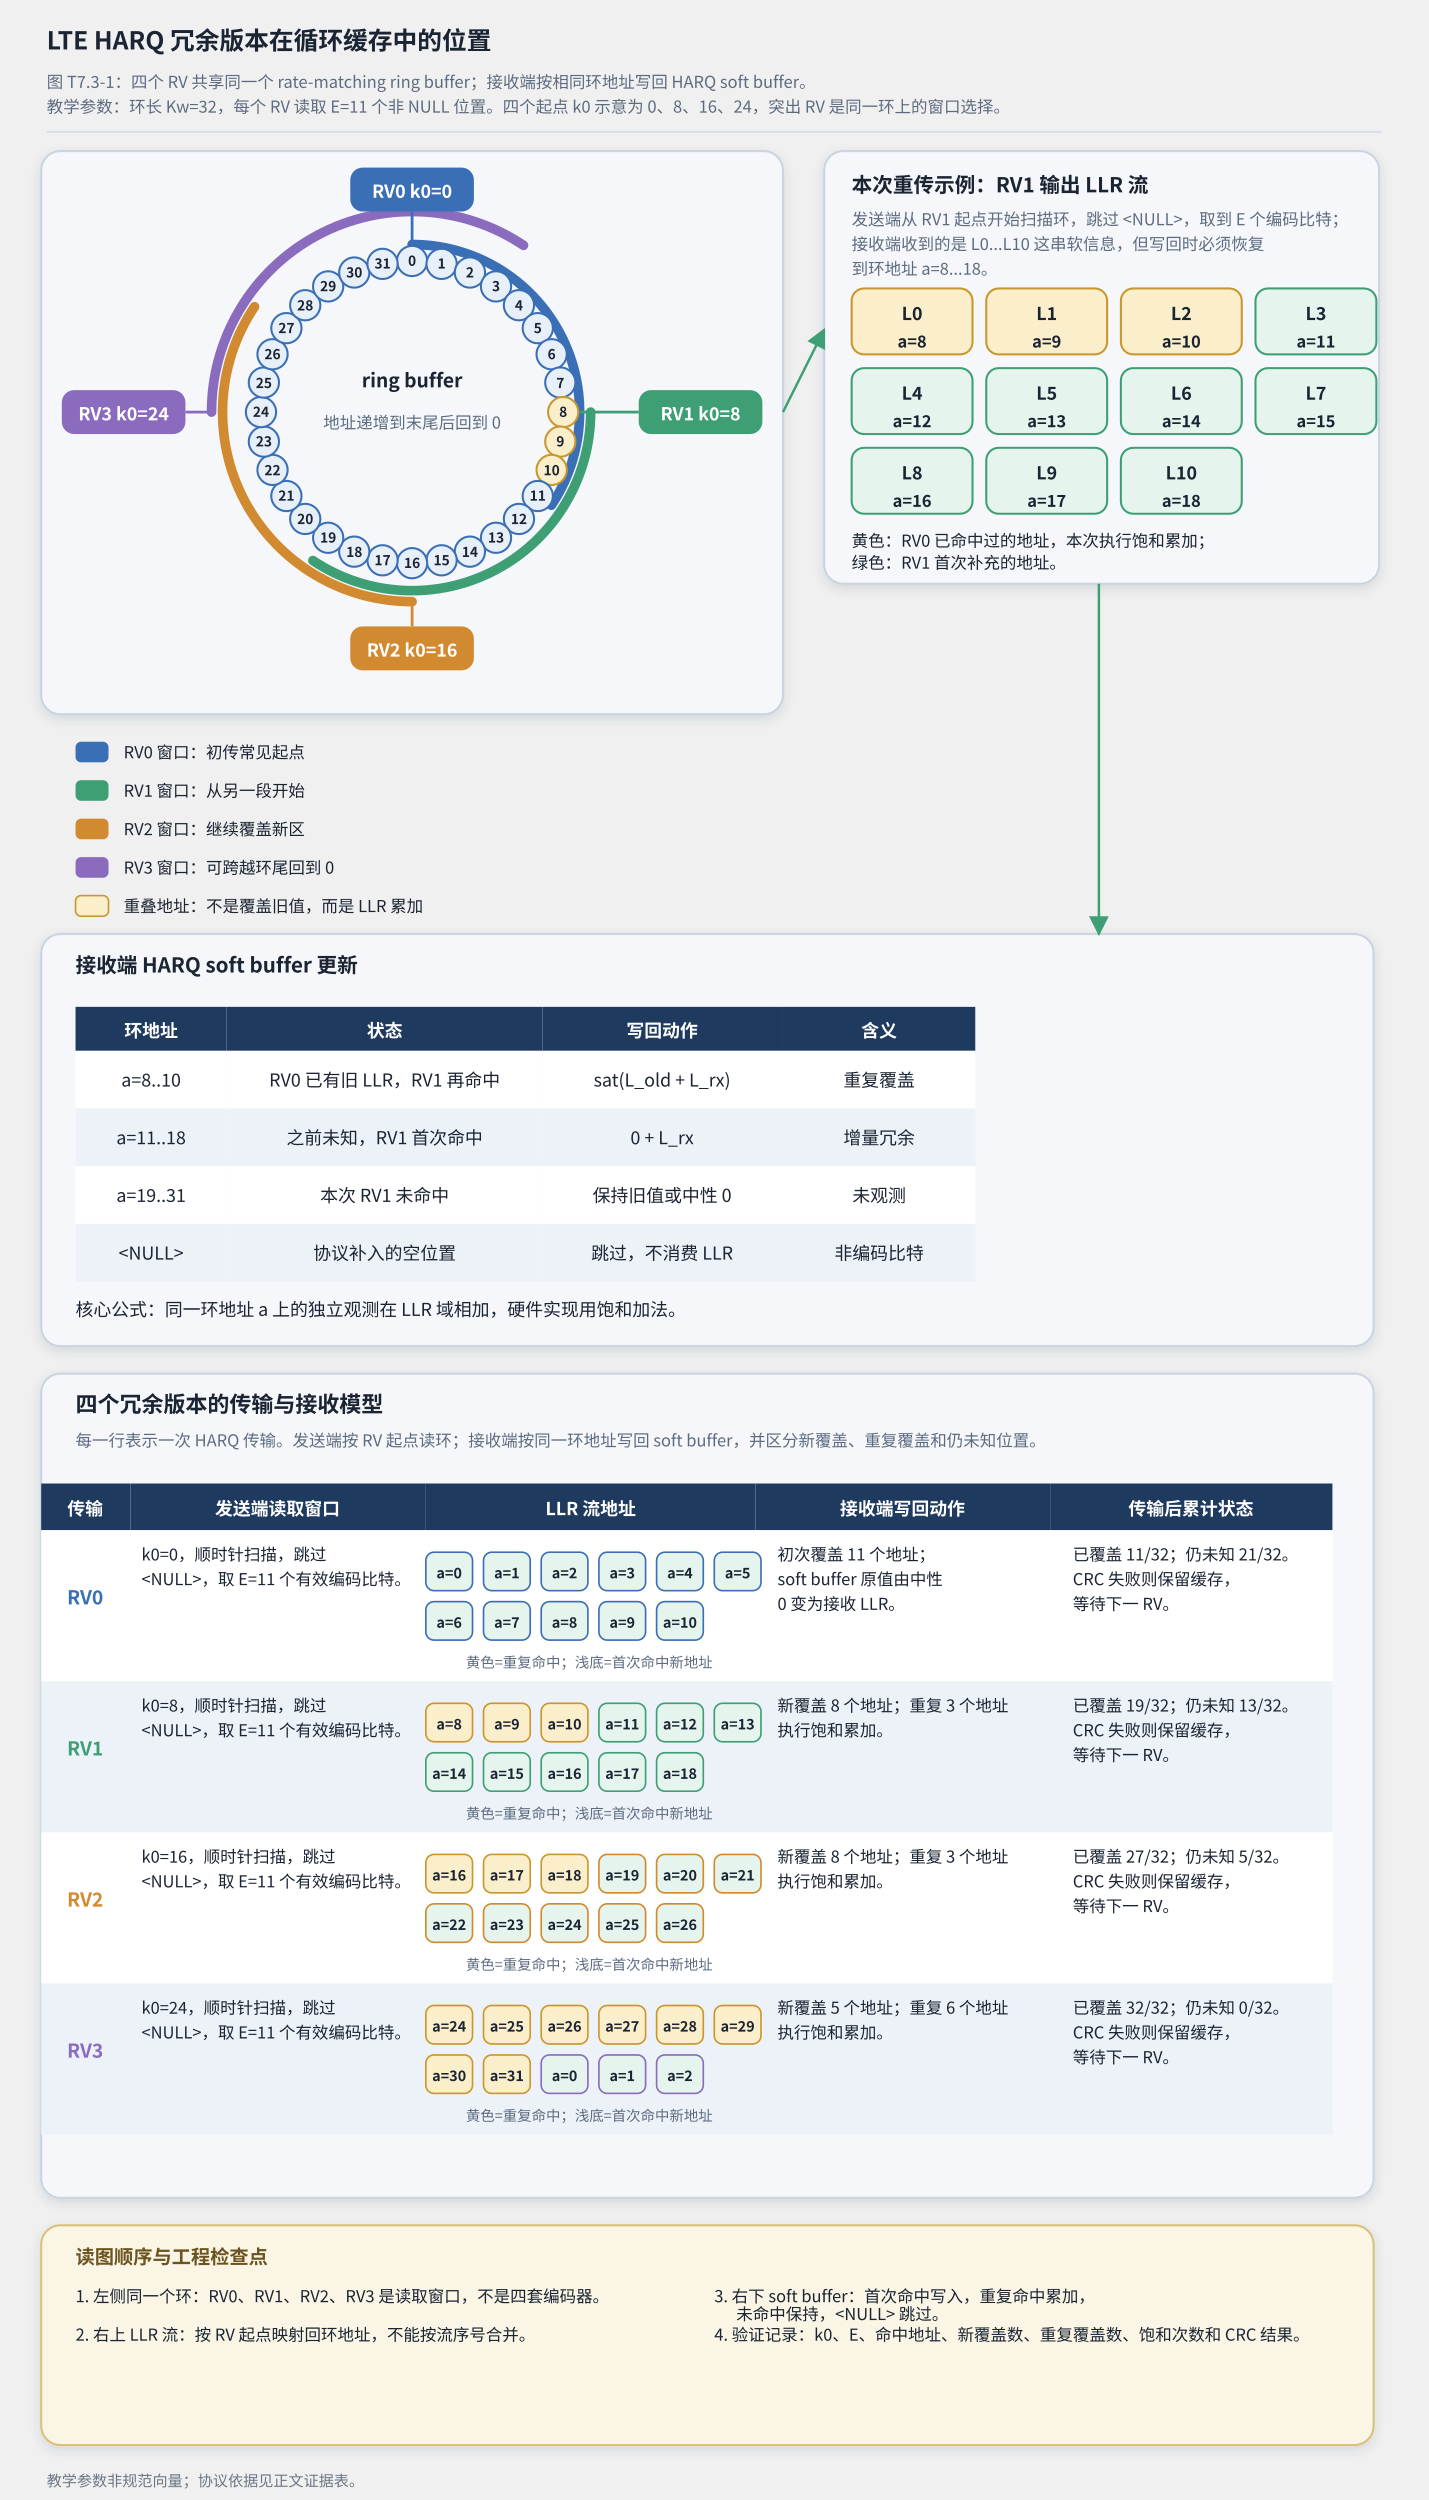
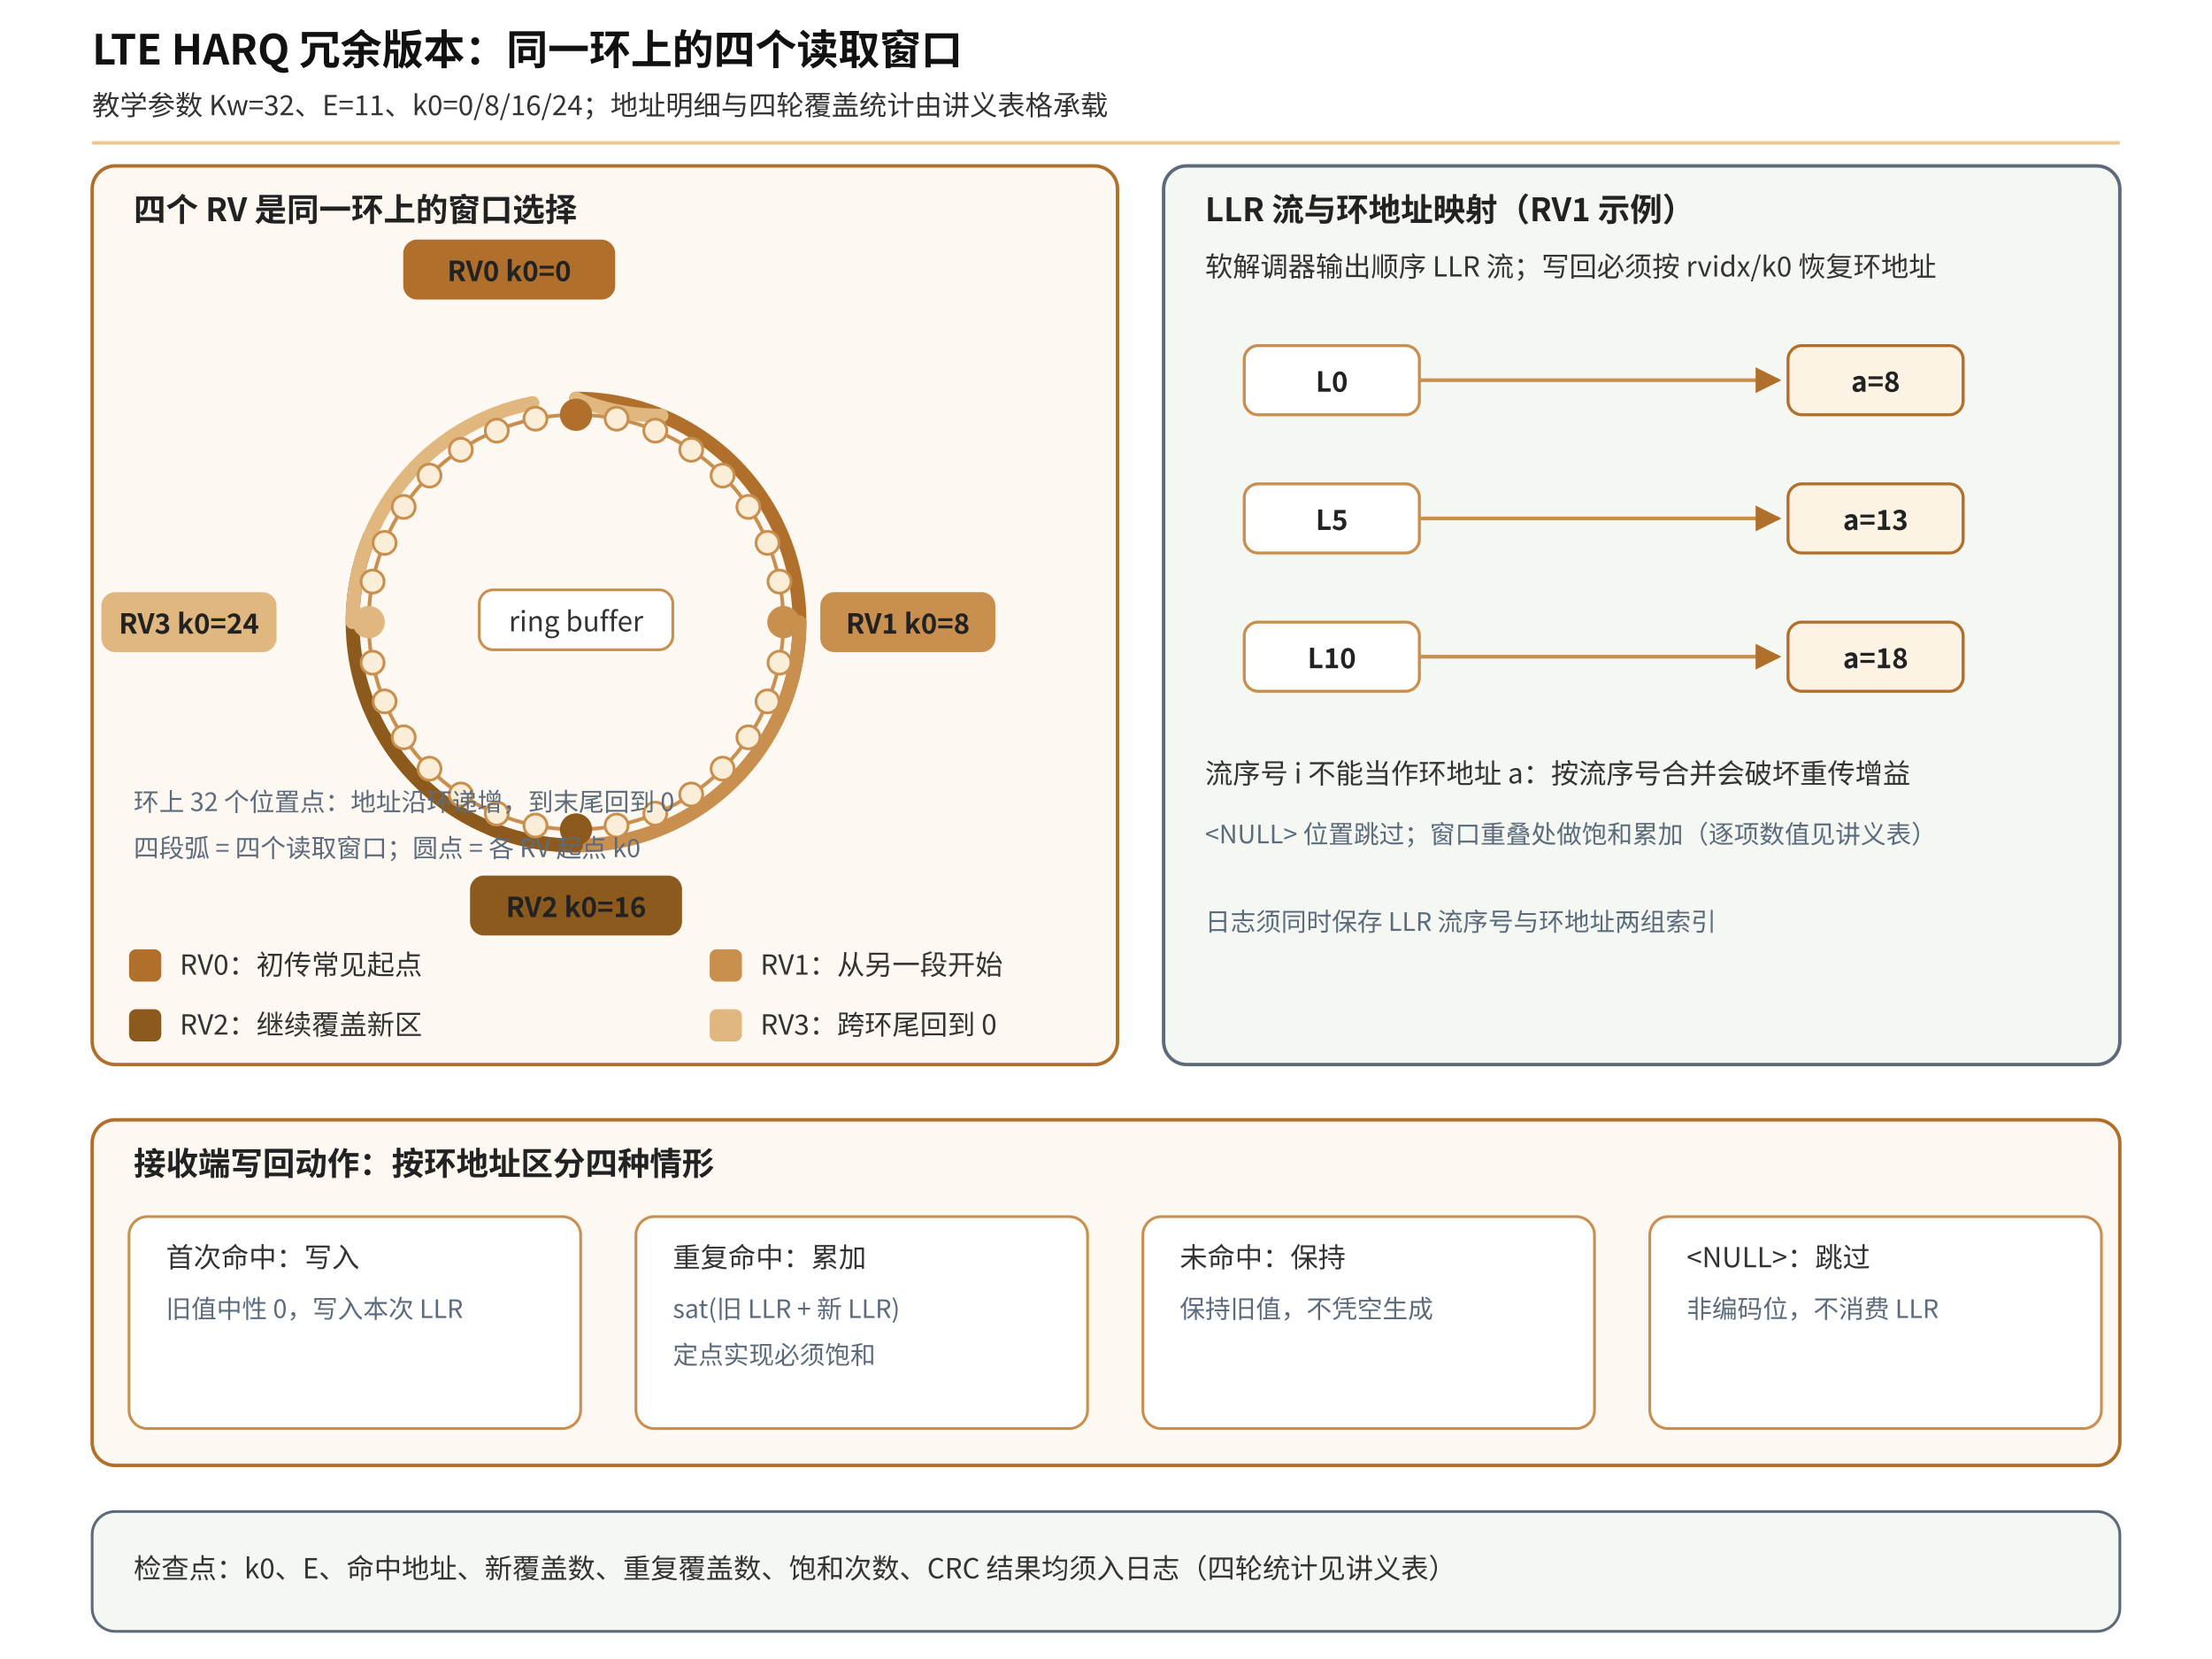
- <svg xmlns="http://www.w3.org/2000/svg" width="1040" height="1820" viewBox="0 0 1040 1820" role="img" font-family="'Noto Sans CJK SC','Source Han Sans SC','PingFang SC','Microsoft YaHei',system-ui,sans-serif">
+ <svg xmlns="http://www.w3.org/2000/svg" viewBox="0 0 960 720" width="960" height="720" role="img">
+   <rect width="960" height="720" fill="#ffffff" />
  <defs>
-     <filter id="soft" x="-10%" y="-10%" width="125%" height="135%">
-       <feDropShadow dx="0" dy="3" stdDeviation="4" flood-color="#334155" flood-opacity="0.14" />
-     </filter>
-     <marker id="arrow" viewBox="0 0 10 10" refX="9" refY="5" markerWidth="8" markerHeight="8" orient="auto-start-reverse">
-       <path d="M 0 0 L 10 5 L 0 10 z" fill="#3E9E74" />
+     <marker id="arrow" viewBox="0 0 10 10" refX="9" refY="5" markerWidth="7" markerHeight="7" orient="auto-start-reverse">
+       <path d="M 0 0 L 10 5 L 0 10 z" fill="#B06F2B" />
    </marker>
  </defs>
-   <text x="34" y="36" font-size="18" font-weight="700" fill="#1B2433" class="free">LTE HARQ 冗余版本在循环缓存中的位置</text>
-   <text x="34" y="64" font-size="12" fill="#5D6B80" class="free">图 T7.3-1：四个 RV 共享同一个 rate-matching ring buffer；接收端按相同环地址写回 HARQ soft buffer。</text>
-   <text x="34" y="82" font-size="12" fill="#5D6B80" class="free">教学参数：环长 Kw=32，每个 RV 读取 E=11 个非 NULL 位置。四个起点 k0 示意为 0、8、16、24，突出 RV 是同一环上的窗口选择。</text>
-   <line x1="34" y1="96" x2="1006" y2="96" stroke="#D5DFEA" stroke-width="1.5" />
-   <g filter="url(#soft)">
-     <rect x="30" y="110" width="540" height="410" rx="14" fill="#F5F7FA" stroke="#C9D4E0" stroke-width="1.5" />
-   </g>
-   <circle cx="300" cy="300" r="110" fill="none" stroke="#C9D4E0" stroke-width="2" />
-   <g fill="none" stroke-width="7" stroke-linecap="round">
-     <path d="M 300.0 178.0 A 122 122 0 0 1 401.4 367.8" stroke="#3B6FB5" />
-     <path d="M 430.0 300.0 A 130 130 0 0 1 227.8 408.1" stroke="#3E9E74" />
-     <path d="M 300.0 438.0 A 138 138 0 0 1 185.3 223.3" stroke="#D18A2F" />
-     <path d="M 154.0 300.0 A 146 146 0 0 1 381.1 178.6" stroke="#8A6BBE" />
-   </g>
-   <g stroke-width="2">
-     <line x1="300" y1="154" x2="300" y2="178" stroke="#3B6FB5" />
-     <line x1="465" y1="300" x2="422" y2="300" stroke="#3E9E74" />
-     <line x1="300" y1="456" x2="300" y2="438" stroke="#D18A2F" />
-     <line x1="135" y1="300" x2="154" y2="300" stroke="#8A6BBE" />
-   </g>
-   <g>
-     <circle cx="300.0" cy="190.0" r="11" fill="#E7EFF9" stroke="#3B6FB5" stroke-width="1.5" />
-     <circle cx="321.5" cy="192.1" r="11" fill="#E7EFF9" stroke="#3B6FB5" stroke-width="1.5" />
-     <circle cx="342.1" cy="198.4" r="11" fill="#E7EFF9" stroke="#3B6FB5" stroke-width="1.5" />
-     <circle cx="361.1" cy="208.5" r="11" fill="#E7EFF9" stroke="#3B6FB5" stroke-width="1.5" />
-     <circle cx="377.8" cy="222.2" r="11" fill="#E7EFF9" stroke="#3B6FB5" stroke-width="1.5" />
-     <circle cx="391.5" cy="238.9" r="11" fill="#E7EFF9" stroke="#3B6FB5" stroke-width="1.5" />
-     <circle cx="401.6" cy="257.9" r="11" fill="#E7EFF9" stroke="#3B6FB5" stroke-width="1.5" />
-     <circle cx="407.9" cy="278.5" r="11" fill="#E7EFF9" stroke="#3B6FB5" stroke-width="1.5" />
-     <circle cx="410.0" cy="300.0" r="11" fill="#FBEECB" stroke="#C9972E" stroke-width="1.5" />
-     <circle cx="407.9" cy="321.5" r="11" fill="#FBEECB" stroke="#C9972E" stroke-width="1.5" />
-     <circle cx="401.6" cy="342.1" r="11" fill="#FBEECB" stroke="#C9972E" stroke-width="1.5" />
-     <circle cx="391.5" cy="361.1" r="11" fill="#E7EFF9" stroke="#3B6FB5" stroke-width="1.5" />
-     <circle cx="377.8" cy="377.8" r="11" fill="#E7EFF9" stroke="#3B6FB5" stroke-width="1.5" />
-     <circle cx="361.1" cy="391.5" r="11" fill="#E7EFF9" stroke="#3B6FB5" stroke-width="1.5" />
-     <circle cx="342.1" cy="401.6" r="11" fill="#E7EFF9" stroke="#3B6FB5" stroke-width="1.5" />
-     <circle cx="321.5" cy="407.9" r="11" fill="#E7EFF9" stroke="#3B6FB5" stroke-width="1.5" />
-     <circle cx="300.0" cy="410.0" r="11" fill="#E7EFF9" stroke="#3B6FB5" stroke-width="1.5" />
-     <circle cx="278.5" cy="407.9" r="11" fill="#E7EFF9" stroke="#3B6FB5" stroke-width="1.5" />
-     <circle cx="257.9" cy="401.6" r="11" fill="#E7EFF9" stroke="#3B6FB5" stroke-width="1.5" />
-     <circle cx="238.9" cy="391.5" r="11" fill="#E7EFF9" stroke="#3B6FB5" stroke-width="1.5" />
-     <circle cx="222.2" cy="377.8" r="11" fill="#E7EFF9" stroke="#3B6FB5" stroke-width="1.5" />
-     <circle cx="208.5" cy="361.1" r="11" fill="#E7EFF9" stroke="#3B6FB5" stroke-width="1.5" />
-     <circle cx="198.4" cy="342.1" r="11" fill="#E7EFF9" stroke="#3B6FB5" stroke-width="1.5" />
-     <circle cx="192.1" cy="321.5" r="11" fill="#E7EFF9" stroke="#3B6FB5" stroke-width="1.5" />
-     <circle cx="190.0" cy="300.0" r="11" fill="#E7EFF9" stroke="#3B6FB5" stroke-width="1.5" />
-     <circle cx="192.1" cy="278.5" r="11" fill="#E7EFF9" stroke="#3B6FB5" stroke-width="1.5" />
-     <circle cx="198.4" cy="257.9" r="11" fill="#E7EFF9" stroke="#3B6FB5" stroke-width="1.5" />
-     <circle cx="208.5" cy="238.9" r="11" fill="#E7EFF9" stroke="#3B6FB5" stroke-width="1.5" />
-     <circle cx="222.2" cy="222.2" r="11" fill="#E7EFF9" stroke="#3B6FB5" stroke-width="1.5" />
-     <circle cx="238.9" cy="208.5" r="11" fill="#E7EFF9" stroke="#3B6FB5" stroke-width="1.5" />
-     <circle cx="257.9" cy="198.4" r="11" fill="#E7EFF9" stroke="#3B6FB5" stroke-width="1.5" />
-     <circle cx="278.5" cy="192.1" r="11" fill="#E7EFF9" stroke="#3B6FB5" stroke-width="1.5" />
-   </g>
-   <g font-size="10" font-weight="700" fill="#1B2433" text-anchor="middle">
-     <text x="300.0" y="193.5">0</text>
-     <text x="321.5" y="195.5">1</text>
-     <text x="342.1" y="202">2</text>
-     <text x="361.1" y="212">3</text>
-     <text x="377.8" y="226">4</text>
-     <text x="391.5" y="242.5">5</text>
-     <text x="401.6" y="261.5">6</text>
-     <text x="407.9" y="282.5">7</text>
-     <text x="410.0" y="303.5">8</text>
-     <text x="407.9" y="325">9</text>
-     <text x="401.6" y="346">10</text>
-     <text x="391.5" y="364.5">11</text>
-     <text x="377.8" y="381.5">12</text>
-     <text x="361.1" y="395">13</text>
-     <text x="342.1" y="405.5">14</text>
-     <text x="321.5" y="411.5">15</text>
-     <text x="300.0" y="413.5">16</text>
-     <text x="278.5" y="411.5">17</text>
-     <text x="257.9" y="405.5">18</text>
-     <text x="238.9" y="395">19</text>
-     <text x="222.2" y="381.5">20</text>
-     <text x="208.5" y="364.5">21</text>
-     <text x="198.4" y="346">22</text>
-     <text x="192.1" y="325">23</text>
-     <text x="190.0" y="303.5">24</text>
-     <text x="192.1" y="282.5">25</text>
-     <text x="198.4" y="261.5">26</text>
-     <text x="208.5" y="242.5">27</text>
-     <text x="222.2" y="226">28</text>
-     <text x="238.9" y="212">29</text>
-     <text x="257.9" y="202">30</text>
-     <text x="278.5" y="195.5">31</text>
-   </g>
-   <text x="300" y="282" font-size="14" font-weight="700" fill="#1B2433" text-anchor="middle">ring buffer</text>
-   <text x="300" y="312" font-size="12" fill="#5D6B80" text-anchor="middle">地址递增到末尾后回到 0</text>
-   <g font-size="13" font-weight="700" fill="#FFFFFF" text-anchor="middle">
-     <rect x="255" y="122" width="90" height="32" rx="9" fill="#3B6FB5" />
-     <text x="300" y="144" font-size="13" font-weight="700" text-anchor="middle">RV0 k0=0</text>
-     <rect x="465" y="284" width="90" height="32" rx="9" fill="#3E9E74" />
-     <text x="510" y="306" font-size="13" font-weight="700" text-anchor="middle">RV1 k0=8</text>
-     <rect x="255" y="456" width="90" height="32" rx="9" fill="#D18A2F" />
-     <text x="300" y="478" font-size="13" font-weight="700" text-anchor="middle">RV2 k0=16</text>
-     <rect x="45" y="284" width="90" height="32" rx="9" fill="#8A6BBE" />
-     <text x="90" y="306" font-size="13" font-weight="700" text-anchor="middle">RV3 k0=24</text>
-   </g>
-   <g font-size="12" fill="#1B2433">
-     <rect x="55" y="540" width="24" height="15" rx="4" fill="#3B6FB5" />
-     <text x="90" y="552" class="free">RV0 窗口：初传常见起点</text>
-     <rect x="55" y="568" width="24" height="15" rx="4" fill="#3E9E74" />
-     <text x="90" y="580" class="free">RV1 窗口：从另一段开始</text>
-     <rect x="55" y="596" width="24" height="15" rx="4" fill="#D18A2F" />
-     <text x="90" y="608" class="free">RV2 窗口：继续覆盖新区</text>
-     <rect x="55" y="624" width="24" height="15" rx="4" fill="#8A6BBE" />
-     <text x="90" y="636" class="free">RV3 窗口：可跨越环尾回到 0</text>
-     <rect x="55" y="652" width="24" height="15" rx="4" fill="#FBEECB" stroke="#C9972E" stroke-width="1.2" />
-     <text x="90" y="664" class="free">重叠地址：不是覆盖旧值，而是 LLR 累加</text>
-   </g>
-   <g filter="url(#soft)">
-     <rect x="600" y="110" width="404" height="315" rx="14" fill="#F5F7FA" stroke="#C9D4E0" stroke-width="1.5" />
-   </g>
-   <text x="620" y="140" font-size="15" font-weight="700" fill="#1B2433">本次重传示例：RV1 输出 LLR 流</text>
-   <text x="620" y="164" font-size="12" fill="#5D6B80">发送端从 RV1 起点开始扫描环，跳过 &lt;NULL&gt;，取到 E 个编码比特；</text>
-   <text x="620" y="182" font-size="12" fill="#5D6B80">接收端收到的是 L0...L10 这串软信息，但写回时必须恢复</text>
-   <text x="620" y="200" font-size="12" fill="#5D6B80">到环地址 a=8...18。</text>
-   <g font-weight="700" text-anchor="middle">
-     <rect x="620" y="210" width="88" height="48" rx="9" fill="#FBEECB" stroke="#C9972E" stroke-width="1.5" />
-     <text x="664" y="233" font-size="13" fill="#1B2433" font-weight="700" text-anchor="middle">L0</text>
-     <text x="664" y="253" font-size="12" fill="#1B2433" font-weight="700" text-anchor="middle">a=8</text>
-     <rect x="718" y="210" width="88" height="48" rx="9" fill="#FBEECB" stroke="#C9972E" stroke-width="1.5" />
-     <text x="762" y="233" font-size="13" fill="#1B2433" font-weight="700" text-anchor="middle">L1</text>
-     <text x="762" y="253" font-size="12" fill="#1B2433" font-weight="700" text-anchor="middle">a=9</text>
-     <rect x="816" y="210" width="88" height="48" rx="9" fill="#FBEECB" stroke="#C9972E" stroke-width="1.5" />
-     <text x="860" y="233" font-size="13" fill="#1B2433" font-weight="700" text-anchor="middle">L2</text>
-     <text x="860" y="253" font-size="12" fill="#1B2433" font-weight="700" text-anchor="middle">a=10</text>
-     <rect x="914" y="210" width="88" height="48" rx="9" fill="#E5F4ED" stroke="#3E9E74" stroke-width="1.5" />
-     <text x="958" y="233" font-size="13" fill="#1B2433" font-weight="700" text-anchor="middle">L3</text>
-     <text x="958" y="253" font-size="12" fill="#1B2433" font-weight="700" text-anchor="middle">a=11</text>
-     <rect x="620" y="268" width="88" height="48" rx="9" fill="#E5F4ED" stroke="#3E9E74" stroke-width="1.5" />
-     <text x="664" y="291" font-size="13" fill="#1B2433" font-weight="700" text-anchor="middle">L4</text>
-     <text x="664" y="311" font-size="12" fill="#1B2433" font-weight="700" text-anchor="middle">a=12</text>
-     <rect x="718" y="268" width="88" height="48" rx="9" fill="#E5F4ED" stroke="#3E9E74" stroke-width="1.5" />
-     <text x="762" y="291" font-size="13" fill="#1B2433" font-weight="700" text-anchor="middle">L5</text>
-     <text x="762" y="311" font-size="12" fill="#1B2433" font-weight="700" text-anchor="middle">a=13</text>
-     <rect x="816" y="268" width="88" height="48" rx="9" fill="#E5F4ED" stroke="#3E9E74" stroke-width="1.5" />
-     <text x="860" y="291" font-size="13" fill="#1B2433" font-weight="700" text-anchor="middle">L6</text>
-     <text x="860" y="311" font-size="12" fill="#1B2433" font-weight="700" text-anchor="middle">a=14</text>
-     <rect x="914" y="268" width="88" height="48" rx="9" fill="#E5F4ED" stroke="#3E9E74" stroke-width="1.5" />
-     <text x="958" y="291" font-size="13" fill="#1B2433" font-weight="700" text-anchor="middle">L7</text>
-     <text x="958" y="311" font-size="12" fill="#1B2433" font-weight="700" text-anchor="middle">a=15</text>
-     <rect x="620" y="326" width="88" height="48" rx="9" fill="#E5F4ED" stroke="#3E9E74" stroke-width="1.5" />
-     <text x="664" y="349" font-size="13" fill="#1B2433" font-weight="700" text-anchor="middle">L8</text>
-     <text x="664" y="369" font-size="12" fill="#1B2433" font-weight="700" text-anchor="middle">a=16</text>
-     <rect x="718" y="326" width="88" height="48" rx="9" fill="#E5F4ED" stroke="#3E9E74" stroke-width="1.5" />
-     <text x="762" y="349" font-size="13" fill="#1B2433" font-weight="700" text-anchor="middle">L9</text>
-     <text x="762" y="369" font-size="12" fill="#1B2433" font-weight="700" text-anchor="middle">a=17</text>
-     <rect x="816" y="326" width="88" height="48" rx="9" fill="#E5F4ED" stroke="#3E9E74" stroke-width="1.5" />
-     <text x="860" y="349" font-size="13" fill="#1B2433" font-weight="700" text-anchor="middle">L10</text>
-     <text x="860" y="369" font-size="12" fill="#1B2433" font-weight="700" text-anchor="middle">a=18</text>
-   </g>
-   <text x="620" y="398" font-size="12" fill="#1B2433">黄色：RV0 已命中过的地址，本次执行饱和累加；</text>
-   <text x="620" y="414" font-size="12" fill="#1B2433">绿色：RV1 首次补充的地址。</text>
-   <g stroke="#3E9E74" stroke-width="1.8" fill="none">
-     <path d="M 570 300 L 600 240" marker-end="url(#arrow)" />
-   </g>
-   <g filter="url(#soft)">
-     <rect x="30" y="680" width="970" height="300" rx="14" fill="#F5F7FA" stroke="#C9D4E0" stroke-width="1.5" />
-   </g>
-   <text x="55" y="708" font-size="15" font-weight="700" fill="#1B2433">接收端 HARQ soft buffer 更新</text>
-   <g font-size="13" fill="#1B2433" text-anchor="middle">
-     <rect x="55" y="733" width="110" height="32" fill="#1F3A5F" />
-     <text x="110" y="755" font-weight="700" fill="#FFFFFF" font-size="13" text-anchor="middle">环地址</text>
-     <rect x="165" y="733" width="230" height="32" fill="#1F3A5F" />
-     <text x="280" y="755" font-weight="700" fill="#FFFFFF" font-size="13" text-anchor="middle">状态</text>
-     <rect x="395" y="733" width="175" height="32" fill="#1F3A5F" />
-     <text x="482" y="755" font-weight="700" fill="#FFFFFF" font-size="13" text-anchor="middle">写回动作</text>
-     <rect x="570" y="733" width="140" height="32" fill="#1F3A5F" />
-     <text x="640" y="755" font-weight="700" fill="#FFFFFF" font-size="13" text-anchor="middle">含义</text>
-     <rect x="55" y="765" width="110" height="42" fill="#FFFFFF" />
-     <text x="110" y="791" font-size="13" text-anchor="middle">a=8..10</text>
-     <rect x="165" y="765" width="230" height="42" fill="#FFFFFF" />
-     <text x="280" y="791" font-size="13" text-anchor="middle">RV0 已有旧 LLR，RV1 再命中</text>
-     <rect x="395" y="765" width="175" height="42" fill="#FFFFFF" />
-     <text x="482" y="791" font-size="13" text-anchor="middle">sat(L_old + L_rx)</text>
-     <rect x="570" y="765" width="140" height="42" fill="#FFFFFF" />
-     <text x="640" y="791" font-size="13" text-anchor="middle">重复覆盖</text>
-     <rect x="55" y="807" width="110" height="42" fill="#EDF2F8" />
-     <text x="110" y="833" font-size="13" text-anchor="middle">a=11..18</text>
-     <rect x="165" y="807" width="230" height="42" fill="#EDF2F8" />
-     <text x="280" y="833" font-size="13" text-anchor="middle">之前未知，RV1 首次命中</text>
-     <rect x="395" y="807" width="175" height="42" fill="#EDF2F8" />
-     <text x="482" y="833" font-size="13" text-anchor="middle">0 + L_rx</text>
-     <rect x="570" y="807" width="140" height="42" fill="#EDF2F8" />
-     <text x="640" y="833" font-size="13" text-anchor="middle">增量冗余</text>
-     <rect x="55" y="849" width="110" height="42" fill="#FFFFFF" />
-     <text x="110" y="875" font-size="13" text-anchor="middle">a=19..31</text>
-     <rect x="165" y="849" width="230" height="42" fill="#FFFFFF" />
-     <text x="280" y="875" font-size="13" text-anchor="middle">本次 RV1 未命中</text>
-     <rect x="395" y="849" width="175" height="42" fill="#FFFFFF" />
-     <text x="482" y="875" font-size="13" text-anchor="middle">保持旧值或中性 0</text>
-     <rect x="570" y="849" width="140" height="42" fill="#FFFFFF" />
-     <text x="640" y="875" font-size="13" text-anchor="middle">未观测</text>
-     <rect x="55" y="891" width="110" height="42" fill="#EDF2F8" />
-     <text x="110" y="917" font-size="13" text-anchor="middle">&lt;NULL&gt;</text>
-     <rect x="165" y="891" width="230" height="42" fill="#EDF2F8" />
-     <text x="280" y="917" font-size="13" text-anchor="middle">协议补入的空位置</text>
-     <rect x="395" y="891" width="175" height="42" fill="#EDF2F8" />
-     <text x="482" y="917" font-size="13" text-anchor="middle">跳过，不消费 LLR</text>
-     <rect x="570" y="891" width="140" height="42" fill="#EDF2F8" />
-     <text x="640" y="917" font-size="13" text-anchor="middle">非编码比特</text>
-   </g>
-   <text x="55" y="958" font-size="13" fill="#1B2433">核心公式：同一环地址 a 上的独立观测在 LLR 域相加，硬件实现用饱和加法。</text>
-   <g stroke="#3E9E74" stroke-width="1.8" fill="none">
-     <path d="M 800 425 V 680" marker-end="url(#arrow)" />
-   </g>
-   <g filter="url(#soft)">
-     <rect x="30" y="1000" width="970" height="600" rx="14" fill="#F5F7FA" stroke="#C9D4E0" stroke-width="1.5" />
-   </g>
-   <text x="55" y="1028" font-size="16" font-weight="700" fill="#1B2433">四个冗余版本的传输与接收模型</text>
-   <text x="55" y="1053" font-size="12" fill="#5D6B80">每一行表示一次 HARQ 传输。发送端按 RV 起点读环；接收端按同一环地址写回 soft buffer，并区分新覆盖、重复覆盖和仍未知位置。</text>
-   <g font-size="13" font-weight="700" fill="#FFFFFF" text-anchor="middle">
-     <rect x="30" y="1080" width="65" height="34" fill="#1F3A5F" />
-     <text x="62" y="1103" font-size="13" font-weight="700" text-anchor="middle">传输</text>
-     <rect x="95" y="1080" width="215" height="34" fill="#1F3A5F" />
-     <text x="202" y="1103" font-size="13" font-weight="700" text-anchor="middle">发送端读取窗口</text>
-     <rect x="310" y="1080" width="240" height="34" fill="#1F3A5F" />
-     <text x="430" y="1103" font-size="13" font-weight="700" text-anchor="middle">LLR 流地址</text>
-     <rect x="550" y="1080" width="215" height="34" fill="#1F3A5F" />
-     <text x="657" y="1103" font-size="13" font-weight="700" text-anchor="middle">接收端写回动作</text>
-     <rect x="765" y="1080" width="205" height="34" fill="#1F3A5F" />
-     <text x="867" y="1103" font-size="13" font-weight="700" text-anchor="middle">传输后累计状态</text>
-   </g>
-   <g font-size="12" fill="#1B2433">
-     <rect x="30" y="1114" width="940" height="110" fill="#FFFFFF" />
-     <text x="62" y="1168" font-size="14" font-weight="700" fill="#3B6FB5" text-anchor="middle">RV0</text>
-     <text x="103" y="1136">k0=0，顺时针扫描，跳过</text>
-     <text x="103" y="1154">&lt;NULL&gt;，取 E=11 个有效编码比特。</text>
-     <text x="566" y="1136">初次覆盖 11 个地址；</text>
-     <text x="566" y="1154">soft buffer 原值由中性</text>
-     <text x="566" y="1172">0 变为接收 LLR。</text>
-     <text x="781" y="1136">已覆盖 11/32；仍未知 21/32。</text>
-     <text x="781" y="1154">CRC 失败则保留缓存，</text>
-     <text x="781" y="1172">等待下一 RV。</text>
-   </g>
-   <g font-size="10.5" fill="#1B2433" text-anchor="middle">
-     <rect x="310" y="1130" width="34" height="28" rx="6" fill="#E5F4ED" stroke="#3B6FB5" stroke-width="1.2" />
-     <text x="327" y="1149" font-weight="700" font-size="10.5" text-anchor="middle">a=0</text>
-     <rect x="352" y="1130" width="34" height="28" rx="6" fill="#E5F4ED" stroke="#3B6FB5" stroke-width="1.2" />
-     <text x="369" y="1149" font-weight="700" font-size="10.5" text-anchor="middle">a=1</text>
-     <rect x="394" y="1130" width="34" height="28" rx="6" fill="#E5F4ED" stroke="#3B6FB5" stroke-width="1.2" />
-     <text x="411" y="1149" font-weight="700" font-size="10.5" text-anchor="middle">a=2</text>
-     <rect x="436" y="1130" width="34" height="28" rx="6" fill="#E5F4ED" stroke="#3B6FB5" stroke-width="1.2" />
-     <text x="453" y="1149" font-weight="700" font-size="10.5" text-anchor="middle">a=3</text>
-     <rect x="478" y="1130" width="34" height="28" rx="6" fill="#E5F4ED" stroke="#3B6FB5" stroke-width="1.2" />
-     <text x="495" y="1149" font-weight="700" font-size="10.5" text-anchor="middle">a=4</text>
-     <rect x="520" y="1130" width="34" height="28" rx="6" fill="#E5F4ED" stroke="#3B6FB5" stroke-width="1.2" />
-     <text x="537" y="1149" font-weight="700" font-size="10.5" text-anchor="middle">a=5</text>
-     <rect x="310" y="1166" width="34" height="28" rx="6" fill="#E5F4ED" stroke="#3B6FB5" stroke-width="1.2" />
-     <text x="327" y="1185" font-weight="700" font-size="10.5" text-anchor="middle">a=6</text>
-     <rect x="352" y="1166" width="34" height="28" rx="6" fill="#E5F4ED" stroke="#3B6FB5" stroke-width="1.2" />
-     <text x="369" y="1185" font-weight="700" font-size="10.5" text-anchor="middle">a=7</text>
-     <rect x="394" y="1166" width="34" height="28" rx="6" fill="#E5F4ED" stroke="#3B6FB5" stroke-width="1.2" />
-     <text x="411" y="1185" font-weight="700" font-size="10.5" text-anchor="middle">a=8</text>
-     <rect x="436" y="1166" width="34" height="28" rx="6" fill="#E5F4ED" stroke="#3B6FB5" stroke-width="1.2" />
-     <text x="453" y="1185" font-weight="700" font-size="10.5" text-anchor="middle">a=9</text>
-     <rect x="478" y="1166" width="34" height="28" rx="6" fill="#E5F4ED" stroke="#3B6FB5" stroke-width="1.2" />
-     <text x="495" y="1185" font-weight="700" font-size="10.5" text-anchor="middle">a=10</text>
-     <text x="429" y="1214" fill="#5D6B80" font-weight="400" font-size="10.5" text-anchor="middle">黄色=重复命中；浅底=首次命中新地址</text>
-   </g>
-   <g font-size="12" fill="#1B2433">
-     <rect x="30" y="1224" width="940" height="110" fill="#EDF2F8" />
-     <text x="62" y="1278" font-size="14" font-weight="700" fill="#3E9E74" text-anchor="middle">RV1</text>
-     <text x="103" y="1246">k0=8，顺时针扫描，跳过</text>
-     <text x="103" y="1264">&lt;NULL&gt;，取 E=11 个有效编码比特。</text>
-     <text x="566" y="1246">新覆盖 8 个地址；重复 3 个地址</text>
-     <text x="566" y="1264">执行饱和累加。</text>
-     <text x="781" y="1246">已覆盖 19/32；仍未知 13/32。</text>
-     <text x="781" y="1264">CRC 失败则保留缓存，</text>
-     <text x="781" y="1282">等待下一 RV。</text>
-   </g>
-   <g font-size="10.5" fill="#1B2433" text-anchor="middle">
-     <rect x="310" y="1240" width="34" height="28" rx="6" fill="#FBEECB" stroke="#C9972E" stroke-width="1.2" />
-     <text x="327" y="1259" font-weight="700" font-size="10.5" text-anchor="middle">a=8</text>
-     <rect x="352" y="1240" width="34" height="28" rx="6" fill="#FBEECB" stroke="#C9972E" stroke-width="1.2" />
-     <text x="369" y="1259" font-weight="700" font-size="10.5" text-anchor="middle">a=9</text>
-     <rect x="394" y="1240" width="34" height="28" rx="6" fill="#FBEECB" stroke="#C9972E" stroke-width="1.2" />
-     <text x="411" y="1259" font-weight="700" font-size="10.5" text-anchor="middle">a=10</text>
-     <rect x="436" y="1240" width="34" height="28" rx="6" fill="#E5F4ED" stroke="#3E9E74" stroke-width="1.2" />
-     <text x="453" y="1259" font-weight="700" font-size="10.5" text-anchor="middle">a=11</text>
-     <rect x="478" y="1240" width="34" height="28" rx="6" fill="#E5F4ED" stroke="#3E9E74" stroke-width="1.2" />
-     <text x="495" y="1259" font-weight="700" font-size="10.5" text-anchor="middle">a=12</text>
-     <rect x="520" y="1240" width="34" height="28" rx="6" fill="#E5F4ED" stroke="#3E9E74" stroke-width="1.2" />
-     <text x="537" y="1259" font-weight="700" font-size="10.5" text-anchor="middle">a=13</text>
-     <rect x="310" y="1276" width="34" height="28" rx="6" fill="#E5F4ED" stroke="#3E9E74" stroke-width="1.2" />
-     <text x="327" y="1295" font-weight="700" font-size="10.5" text-anchor="middle">a=14</text>
-     <rect x="352" y="1276" width="34" height="28" rx="6" fill="#E5F4ED" stroke="#3E9E74" stroke-width="1.2" />
-     <text x="369" y="1295" font-weight="700" font-size="10.5" text-anchor="middle">a=15</text>
-     <rect x="394" y="1276" width="34" height="28" rx="6" fill="#E5F4ED" stroke="#3E9E74" stroke-width="1.2" />
-     <text x="411" y="1295" font-weight="700" font-size="10.5" text-anchor="middle">a=16</text>
-     <rect x="436" y="1276" width="34" height="28" rx="6" fill="#E5F4ED" stroke="#3E9E74" stroke-width="1.2" />
-     <text x="453" y="1295" font-weight="700" font-size="10.5" text-anchor="middle">a=17</text>
-     <rect x="478" y="1276" width="34" height="28" rx="6" fill="#E5F4ED" stroke="#3E9E74" stroke-width="1.2" />
-     <text x="495" y="1295" font-weight="700" font-size="10.5" text-anchor="middle">a=18</text>
-     <text x="429" y="1324" fill="#5D6B80" font-weight="400" font-size="10.5" text-anchor="middle">黄色=重复命中；浅底=首次命中新地址</text>
-   </g>
-   <g font-size="12" fill="#1B2433">
-     <rect x="30" y="1334" width="940" height="110" fill="#FFFFFF" />
-     <text x="62" y="1388" font-size="14" font-weight="700" fill="#D18A2F" text-anchor="middle">RV2</text>
-     <text x="103" y="1356">k0=16，顺时针扫描，跳过</text>
-     <text x="103" y="1374">&lt;NULL&gt;，取 E=11 个有效编码比特。</text>
-     <text x="566" y="1356">新覆盖 8 个地址；重复 3 个地址</text>
-     <text x="566" y="1374">执行饱和累加。</text>
-     <text x="781" y="1356">已覆盖 27/32；仍未知 5/32。</text>
-     <text x="781" y="1374">CRC 失败则保留缓存，</text>
-     <text x="781" y="1392">等待下一 RV。</text>
-   </g>
-   <g font-size="10.5" fill="#1B2433" text-anchor="middle">
-     <rect x="310" y="1350" width="34" height="28" rx="6" fill="#FBEECB" stroke="#C9972E" stroke-width="1.2" />
-     <text x="327" y="1369" font-weight="700" font-size="10.5" text-anchor="middle">a=16</text>
-     <rect x="352" y="1350" width="34" height="28" rx="6" fill="#FBEECB" stroke="#C9972E" stroke-width="1.2" />
-     <text x="369" y="1369" font-weight="700" font-size="10.5" text-anchor="middle">a=17</text>
-     <rect x="394" y="1350" width="34" height="28" rx="6" fill="#FBEECB" stroke="#C9972E" stroke-width="1.2" />
-     <text x="411" y="1369" font-weight="700" font-size="10.5" text-anchor="middle">a=18</text>
-     <rect x="436" y="1350" width="34" height="28" rx="6" fill="#E5F4ED" stroke="#D18A2F" stroke-width="1.2" />
-     <text x="453" y="1369" font-weight="700" font-size="10.5" text-anchor="middle">a=19</text>
-     <rect x="478" y="1350" width="34" height="28" rx="6" fill="#E5F4ED" stroke="#D18A2F" stroke-width="1.2" />
-     <text x="495" y="1369" font-weight="700" font-size="10.5" text-anchor="middle">a=20</text>
-     <rect x="520" y="1350" width="34" height="28" rx="6" fill="#E5F4ED" stroke="#D18A2F" stroke-width="1.2" />
-     <text x="537" y="1369" font-weight="700" font-size="10.5" text-anchor="middle">a=21</text>
-     <rect x="310" y="1386" width="34" height="28" rx="6" fill="#E5F4ED" stroke="#D18A2F" stroke-width="1.2" />
-     <text x="327" y="1405" font-weight="700" font-size="10.5" text-anchor="middle">a=22</text>
-     <rect x="352" y="1386" width="34" height="28" rx="6" fill="#E5F4ED" stroke="#D18A2F" stroke-width="1.2" />
-     <text x="369" y="1405" font-weight="700" font-size="10.5" text-anchor="middle">a=23</text>
-     <rect x="394" y="1386" width="34" height="28" rx="6" fill="#E5F4ED" stroke="#D18A2F" stroke-width="1.2" />
-     <text x="411" y="1405" font-weight="700" font-size="10.5" text-anchor="middle">a=24</text>
-     <rect x="436" y="1386" width="34" height="28" rx="6" fill="#E5F4ED" stroke="#D18A2F" stroke-width="1.2" />
-     <text x="453" y="1405" font-weight="700" font-size="10.5" text-anchor="middle">a=25</text>
-     <rect x="478" y="1386" width="34" height="28" rx="6" fill="#E5F4ED" stroke="#D18A2F" stroke-width="1.2" />
-     <text x="495" y="1405" font-weight="700" font-size="10.5" text-anchor="middle">a=26</text>
-     <text x="429" y="1434" fill="#5D6B80" font-weight="400" font-size="10.5" text-anchor="middle">黄色=重复命中；浅底=首次命中新地址</text>
-   </g>
-   <g font-size="12" fill="#1B2433">
-     <rect x="30" y="1444" width="940" height="110" fill="#EDF2F8" />
-     <text x="62" y="1498" font-size="14" font-weight="700" fill="#8A6BBE" text-anchor="middle">RV3</text>
-     <text x="103" y="1466">k0=24，顺时针扫描，跳过</text>
-     <text x="103" y="1484">&lt;NULL&gt;，取 E=11 个有效编码比特。</text>
-     <text x="566" y="1466">新覆盖 5 个地址；重复 6 个地址</text>
-     <text x="566" y="1484">执行饱和累加。</text>
-     <text x="781" y="1466">已覆盖 32/32；仍未知 0/32。</text>
-     <text x="781" y="1484">CRC 失败则保留缓存，</text>
-     <text x="781" y="1502">等待下一 RV。</text>
-   </g>
-   <g font-size="10.5" fill="#1B2433" text-anchor="middle">
-     <rect x="310" y="1460" width="34" height="28" rx="6" fill="#FBEECB" stroke="#C9972E" stroke-width="1.2" />
-     <text x="327" y="1479" font-weight="700" font-size="10.5" text-anchor="middle">a=24</text>
-     <rect x="352" y="1460" width="34" height="28" rx="6" fill="#FBEECB" stroke="#C9972E" stroke-width="1.2" />
-     <text x="369" y="1479" font-weight="700" font-size="10.5" text-anchor="middle">a=25</text>
-     <rect x="394" y="1460" width="34" height="28" rx="6" fill="#FBEECB" stroke="#C9972E" stroke-width="1.2" />
-     <text x="411" y="1479" font-weight="700" font-size="10.5" text-anchor="middle">a=26</text>
-     <rect x="436" y="1460" width="34" height="28" rx="6" fill="#FBEECB" stroke="#C9972E" stroke-width="1.2" />
-     <text x="453" y="1479" font-weight="700" font-size="10.5" text-anchor="middle">a=27</text>
-     <rect x="478" y="1460" width="34" height="28" rx="6" fill="#FBEECB" stroke="#C9972E" stroke-width="1.2" />
-     <text x="495" y="1479" font-weight="700" font-size="10.5" text-anchor="middle">a=28</text>
-     <rect x="520" y="1460" width="34" height="28" rx="6" fill="#FBEECB" stroke="#C9972E" stroke-width="1.2" />
-     <text x="537" y="1479" font-weight="700" font-size="10.5" text-anchor="middle">a=29</text>
-     <rect x="310" y="1496" width="34" height="28" rx="6" fill="#FBEECB" stroke="#C9972E" stroke-width="1.2" />
-     <text x="327" y="1515" font-weight="700" font-size="10.5" text-anchor="middle">a=30</text>
-     <rect x="352" y="1496" width="34" height="28" rx="6" fill="#FBEECB" stroke="#C9972E" stroke-width="1.2" />
-     <text x="369" y="1515" font-weight="700" font-size="10.5" text-anchor="middle">a=31</text>
-     <rect x="394" y="1496" width="34" height="28" rx="6" fill="#E5F4ED" stroke="#8A6BBE" stroke-width="1.2" />
-     <text x="411" y="1515" font-weight="700" font-size="10.5" text-anchor="middle">a=0</text>
-     <rect x="436" y="1496" width="34" height="28" rx="6" fill="#E5F4ED" stroke="#8A6BBE" stroke-width="1.2" />
-     <text x="453" y="1515" font-weight="700" font-size="10.5" text-anchor="middle">a=1</text>
-     <rect x="478" y="1496" width="34" height="28" rx="6" fill="#E5F4ED" stroke="#8A6BBE" stroke-width="1.2" />
-     <text x="495" y="1515" font-weight="700" font-size="10.5" text-anchor="middle">a=2</text>
-     <text x="429" y="1544" fill="#5D6B80" font-weight="400" font-size="10.5" text-anchor="middle">黄色=重复命中；浅底=首次命中新地址</text>
-   </g>
-   <g filter="url(#soft)">
-     <rect x="30" y="1620" width="970" height="160" rx="14" fill="#FAF5E4" stroke="#D9C179" stroke-width="1.5" />
-   </g>
-   <text x="55" y="1648" font-size="14" font-weight="700" fill="#6B5420">读图顺序与工程检查点</text>
-   <g font-size="12" fill="#1B2433">
-     <text x="55" y="1676">1. 左侧同一个环：RV0、RV1、RV2、RV3 是读取窗口，不是四套编码器。</text>
-     <text x="55" y="1704">2. 右上 LLR 流：按 RV 起点映射回环地址，不能按流序号合并。</text>
-     <text x="520" y="1676">3. 右下 soft buffer：首次命中写入，重复命中累加，</text>
-     <text x="536" y="1689">未命中保持，&lt;NULL&gt; 跳过。</text>
-     <text x="520" y="1704">4. 验证记录：k0、E、命中地址、新覆盖数、重复覆盖数、饱和次数和 CRC 结果。</text>
-   </g>
-   <text x="34" y="1810" font-size="11" fill="#6B7684" class="free">教学参数非规范向量；协议依据见正文证据表。</text>
+   <style>
+     .title { font-family: "Noto Sans CJK SC", "Droid Sans Fallback", sans-serif; font-size: 18px; font-weight: bold; fill: #111; }
+     .label { font-family: "Noto Sans CJK SC", "Droid Sans Fallback", sans-serif; font-size: 14px; font-weight: bold; fill: #222; }
+     .small { font-family: "Noto Sans CJK SC", "Droid Sans Fallback", sans-serif; font-size: 12px; fill: #333; }
+     .note  { font-family: "Noto Sans CJK SC", "Droid Sans Fallback", sans-serif; font-size: 11px; fill: #5C6B7C; }
+     .chip  { font-family: "Noto Sans CJK SC", "Droid Sans Fallback", sans-serif; font-size: 12px; font-weight: bold; fill: #222; }
+   </style>
+   <text x="40" y="28" class="title">LTE HARQ 冗余版本：同一环上的四个读取窗口</text>
+   <text x="40" y="50" class="small">教学参数 Kw=32、E=11、k0=0/8/16/24；地址明细与四轮覆盖统计由讲义表格承载</text>
+   <line x1="40" y1="62" x2="920" y2="62" stroke="#E8C795" stroke-width="1.5" />
+   <rect x="40" y="72" width="445" height="390" rx="10" fill="#FDF8F1" stroke="#B06F2B" stroke-width="1.5" />
+   <text x="58" y="96" class="label">四个 RV 是同一环上的窗口选择</text>
+   <circle cx="250" cy="270" r="90" fill="none" stroke="#C98F4E" stroke-width="1.6" />
+   <path d="M 250.0 173.0 A 97 97 0 0 1 339.6 307.1" stroke="#B06F2B" stroke-width="6" fill="none" stroke-linecap="round" />
+   <path d="M 347.0 270.0 A 97 97 0 0 1 212.9 359.6" stroke="#C98F4E" stroke-width="6" fill="none" stroke-linecap="round" />
+   <path d="M 250.0 367.0 A 97 97 0 0 1 160.4 232.9" stroke="#8D5A1E" stroke-width="6" fill="none" stroke-linecap="round" />
+   <path d="M 153.0 270.0 A 97 97 0 0 1 231.1 174.9" stroke="#E0B87F" stroke-width="6" fill="none" stroke-linecap="round" />
+   <path d="M 250.0 173.0 A 97 97 0 0 0 287.1 180.4" stroke="#E0B87F" stroke-width="6" fill="none" stroke-linecap="round" />
+   <circle cx="250.0" cy="180.0" r="5" fill="#FBEED9" stroke="#C98F4E" stroke-width="1.2" />
+   <circle cx="267.6" cy="181.7" r="5" fill="#FBEED9" stroke="#C98F4E" stroke-width="1.2" />
+   <circle cx="284.4" cy="186.9" r="5" fill="#FBEED9" stroke="#C98F4E" stroke-width="1.2" />
+   <circle cx="300.0" cy="195.2" r="5" fill="#FBEED9" stroke="#C98F4E" stroke-width="1.2" />
+   <circle cx="313.6" cy="206.4" r="5" fill="#FBEED9" stroke="#C98F4E" stroke-width="1.2" />
+   <circle cx="324.8" cy="220.0" r="5" fill="#FBEED9" stroke="#C98F4E" stroke-width="1.2" />
+   <circle cx="333.1" cy="235.6" r="5" fill="#FBEED9" stroke="#C98F4E" stroke-width="1.2" />
+   <circle cx="338.3" cy="252.4" r="5" fill="#FBEED9" stroke="#C98F4E" stroke-width="1.2" />
+   <circle cx="340.0" cy="270.0" r="5" fill="#FBEED9" stroke="#C98F4E" stroke-width="1.2" />
+   <circle cx="338.3" cy="287.6" r="5" fill="#FBEED9" stroke="#C98F4E" stroke-width="1.2" />
+   <circle cx="333.1" cy="304.4" r="5" fill="#FBEED9" stroke="#C98F4E" stroke-width="1.2" />
+   <circle cx="324.8" cy="320.0" r="5" fill="#FBEED9" stroke="#C98F4E" stroke-width="1.2" />
+   <circle cx="313.6" cy="333.6" r="5" fill="#FBEED9" stroke="#C98F4E" stroke-width="1.2" />
+   <circle cx="300.0" cy="344.8" r="5" fill="#FBEED9" stroke="#C98F4E" stroke-width="1.2" />
+   <circle cx="284.4" cy="353.1" r="5" fill="#FBEED9" stroke="#C98F4E" stroke-width="1.2" />
+   <circle cx="267.6" cy="358.3" r="5" fill="#FBEED9" stroke="#C98F4E" stroke-width="1.2" />
+   <circle cx="250.0" cy="360.0" r="5" fill="#FBEED9" stroke="#C98F4E" stroke-width="1.2" />
+   <circle cx="232.4" cy="358.3" r="5" fill="#FBEED9" stroke="#C98F4E" stroke-width="1.2" />
+   <circle cx="215.6" cy="353.1" r="5" fill="#FBEED9" stroke="#C98F4E" stroke-width="1.2" />
+   <circle cx="200.0" cy="344.8" r="5" fill="#FBEED9" stroke="#C98F4E" stroke-width="1.2" />
+   <circle cx="186.4" cy="333.6" r="5" fill="#FBEED9" stroke="#C98F4E" stroke-width="1.2" />
+   <circle cx="175.2" cy="320.0" r="5" fill="#FBEED9" stroke="#C98F4E" stroke-width="1.2" />
+   <circle cx="166.9" cy="304.4" r="5" fill="#FBEED9" stroke="#C98F4E" stroke-width="1.2" />
+   <circle cx="161.7" cy="287.6" r="5" fill="#FBEED9" stroke="#C98F4E" stroke-width="1.2" />
+   <circle cx="160.0" cy="270.0" r="5" fill="#FBEED9" stroke="#C98F4E" stroke-width="1.2" />
+   <circle cx="161.7" cy="252.4" r="5" fill="#FBEED9" stroke="#C98F4E" stroke-width="1.2" />
+   <circle cx="166.9" cy="235.6" r="5" fill="#FBEED9" stroke="#C98F4E" stroke-width="1.2" />
+   <circle cx="175.2" cy="220.0" r="5" fill="#FBEED9" stroke="#C98F4E" stroke-width="1.2" />
+   <circle cx="186.4" cy="206.4" r="5" fill="#FBEED9" stroke="#C98F4E" stroke-width="1.2" />
+   <circle cx="200.0" cy="195.2" r="5" fill="#FBEED9" stroke="#C98F4E" stroke-width="1.2" />
+   <circle cx="215.6" cy="186.9" r="5" fill="#FBEED9" stroke="#C98F4E" stroke-width="1.2" />
+   <circle cx="232.4" cy="181.7" r="5" fill="#FBEED9" stroke="#C98F4E" stroke-width="1.2" />
+   <circle cx="250.0" cy="180.0" r="7" fill="#B06F2B" />
+   <circle cx="340.0" cy="270.0" r="7" fill="#C98F4E" />
+   <circle cx="250.0" cy="360.0" r="7" fill="#8D5A1E" />
+   <circle cx="160.0" cy="270.0" r="7" fill="#E0B87F" />
+   <rect x="208" y="256" width="84" height="26" rx="6" fill="#FFFFFF" stroke="#C98F4E" stroke-width="1.2" />
+   <text x="250" y="274" text-anchor="middle" class="small">ring buffer</text>
+   <text x="58" y="352" class="note">环上 32 个位置点：地址沿环递增，到末尾回到 0</text>
+   <text x="58" y="372" class="note">四段弧 = 四个读取窗口；圆点 = 各 RV 起点 k0</text>
+   <rect x="175" y="104" width="92" height="26" rx="6" fill="#B06F2B" />
+   <text x="221" y="122" text-anchor="middle" class="chip" fill="#FFFFFF">RV0 k0=0</text>
+   <rect x="356" y="257" width="76" height="26" rx="6" fill="#C98F4E" />
+   <text x="394" y="275" text-anchor="middle" class="chip" fill="#FFFFFF">RV1 k0=8</text>
+   <rect x="204" y="380" width="92" height="26" rx="6" fill="#8D5A1E" />
+   <text x="250" y="398" text-anchor="middle" class="chip" fill="#FFFFFF">RV2 k0=16</text>
+   <rect x="44" y="257" width="76" height="26" rx="6" fill="#E0B87F" />
+   <text x="82" y="275" text-anchor="middle" class="chip" fill="#FFFFFF">RV3 k0=24</text>
+   <rect x="56" y="412" width="14" height="14" rx="3" fill="#B06F2B" />
+   <text x="78" y="423" class="small">RV0：初传常见起点</text>
+   <rect x="56" y="438" width="14" height="14" rx="3" fill="#8D5A1E" />
+   <text x="78" y="449" class="small">RV2：继续覆盖新区</text>
+   <rect x="308" y="412" width="14" height="14" rx="3" fill="#C98F4E" />
+   <text x="330" y="423" class="small">RV1：从另一段开始</text>
+   <rect x="308" y="438" width="14" height="14" rx="3" fill="#E0B87F" />
+   <text x="330" y="449" class="small">RV3：跨环尾回到 0</text>
+   <rect x="505" y="72" width="415" height="390" rx="10" fill="#F5F8F2" stroke="#5C6B7C" stroke-width="1.5" />
+   <text x="523" y="96" class="label">LLR 流与环地址映射（RV1 示例）</text>
+   <text x="523" y="120" class="small">软解调器输出顺序 LLR 流；写回必须按 rvidx/k0 恢复环地址</text>
+   <rect x="540" y="150" width="76" height="30" rx="6" fill="#FFFFFF" stroke="#C98F4E" stroke-width="1.3" />
+   <text x="578" y="170" text-anchor="middle" class="chip">L0</text>
+   <line x1="616" y1="165" x2="772" y2="165" stroke="#C98F4E" stroke-width="1.6" marker-end="url(#arrow)" />
+   <rect x="776" y="150" width="76" height="30" rx="6" fill="#FDF3E4" stroke="#B06F2B" stroke-width="1.3" />
+   <text x="814" y="170" text-anchor="middle" class="chip">a=8</text>
+   <rect x="540" y="210" width="76" height="30" rx="6" fill="#FFFFFF" stroke="#C98F4E" stroke-width="1.3" />
+   <text x="578" y="230" text-anchor="middle" class="chip">L5</text>
+   <line x1="616" y1="225" x2="772" y2="225" stroke="#C98F4E" stroke-width="1.6" marker-end="url(#arrow)" />
+   <rect x="776" y="210" width="76" height="30" rx="6" fill="#FDF3E4" stroke="#B06F2B" stroke-width="1.3" />
+   <text x="814" y="230" text-anchor="middle" class="chip">a=13</text>
+   <rect x="540" y="270" width="76" height="30" rx="6" fill="#FFFFFF" stroke="#C98F4E" stroke-width="1.3" />
+   <text x="578" y="290" text-anchor="middle" class="chip">L10</text>
+   <line x1="616" y1="285" x2="772" y2="285" stroke="#C98F4E" stroke-width="1.6" marker-end="url(#arrow)" />
+   <rect x="776" y="270" width="76" height="30" rx="6" fill="#FDF3E4" stroke="#B06F2B" stroke-width="1.3" />
+   <text x="814" y="290" text-anchor="middle" class="chip">a=18</text>
+   <text x="523" y="340" class="small">流序号 i 不能当作环地址 a：按流序号合并会破坏重传增益</text>
+   <text x="523" y="366" class="note">&lt;NULL&gt; 位置跳过；窗口重叠处做饱和累加（逐项数值见讲义表）</text>
+   <text x="523" y="404" class="note">日志须同时保存 LLR 流序号与环地址两组索引</text>
+   <rect x="40" y="486" width="880" height="150" rx="10" fill="#FDF8F1" stroke="#B06F2B" stroke-width="1.5" />
+   <text x="58" y="510" class="label">接收端写回动作：按环地址区分四种情形</text>
+   <rect x="56" y="528" width="196" height="92" rx="8" fill="#FFFFFF" stroke="#C98F4E" stroke-width="1.2" />
+   <text x="72" y="550" class="small">首次命中：写入</text>
+   <text x="72" y="572" class="note">旧值中性 0，写入本次 LLR</text>
+   <rect x="276" y="528" width="196" height="92" rx="8" fill="#FFFFFF" stroke="#C98F4E" stroke-width="1.2" />
+   <text x="292" y="550" class="small">重复命中：累加</text>
+   <text x="292" y="572" class="note">sat(旧 LLR + 新 LLR)</text>
+   <text x="292" y="592" class="note">定点实现必须饱和</text>
+   <rect x="496" y="528" width="196" height="92" rx="8" fill="#FFFFFF" stroke="#C98F4E" stroke-width="1.2" />
+   <text x="512" y="550" class="small">未命中：保持</text>
+   <text x="512" y="572" class="note">保持旧值，不凭空生成</text>
+   <rect x="716" y="528" width="196" height="92" rx="8" fill="#FFFFFF" stroke="#C98F4E" stroke-width="1.2" />
+   <text x="732" y="550" class="small">&lt;NULL&gt;：跳过</text>
+   <text x="732" y="572" class="note">非编码位，不消费 LLR</text>
+   <rect x="40" y="656" width="880" height="52" rx="10" fill="#F5F8F2" stroke="#5C6B7C" stroke-width="1.2" />
+   <text x="58" y="685" class="small">检查点：k0、E、命中地址、新覆盖数、重复覆盖数、饱和次数、CRC 结果均须入日志（四轮统计见讲义表）</text>
</svg>
